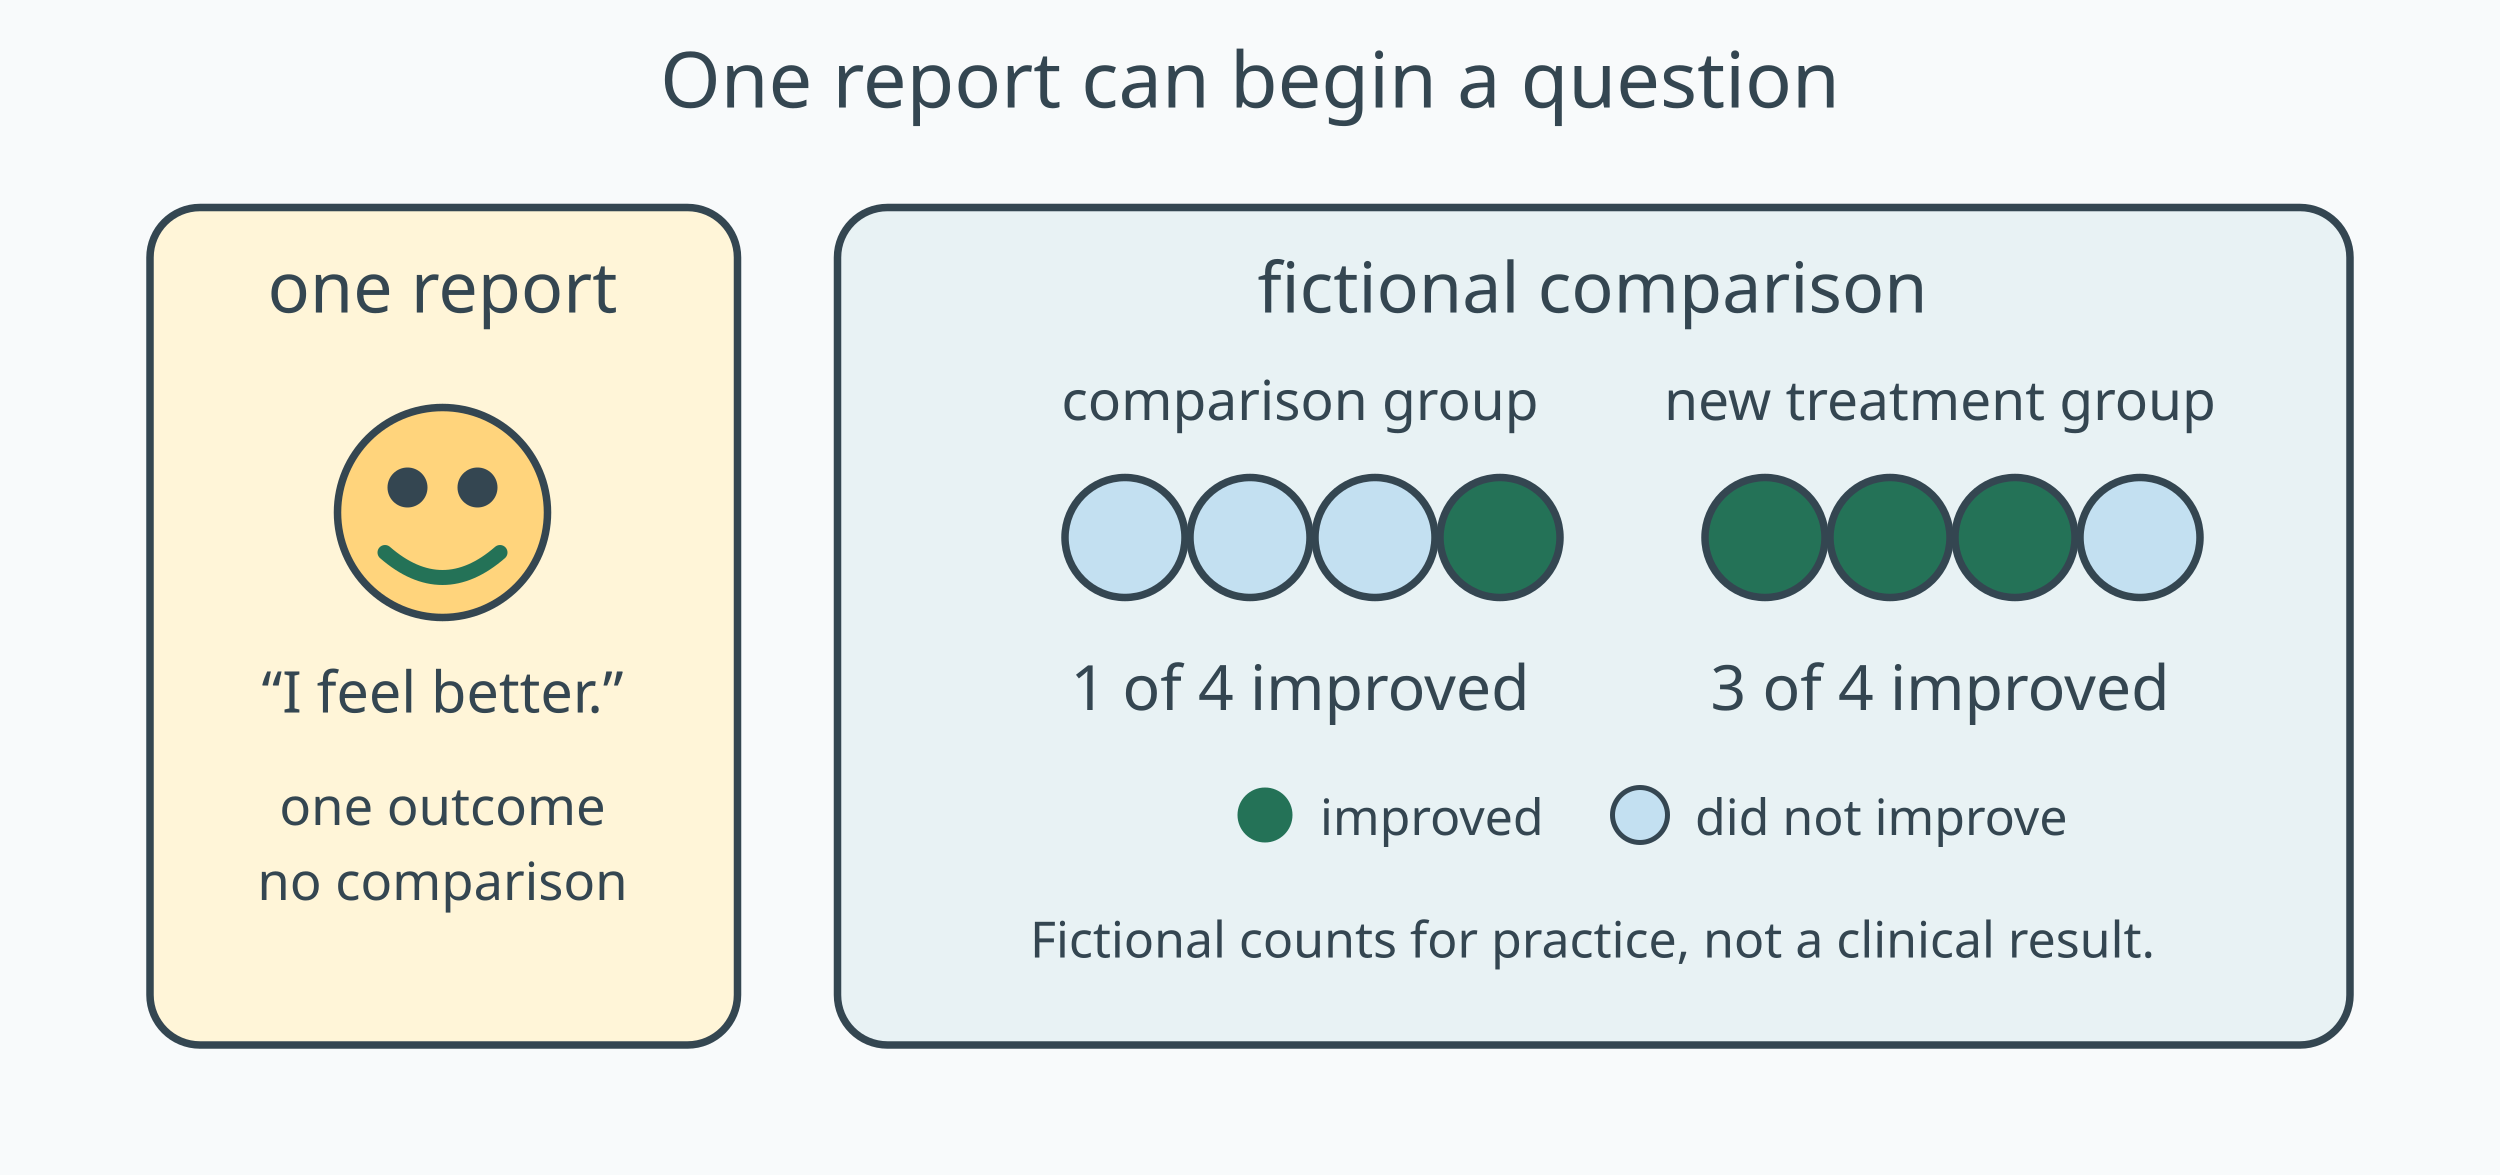
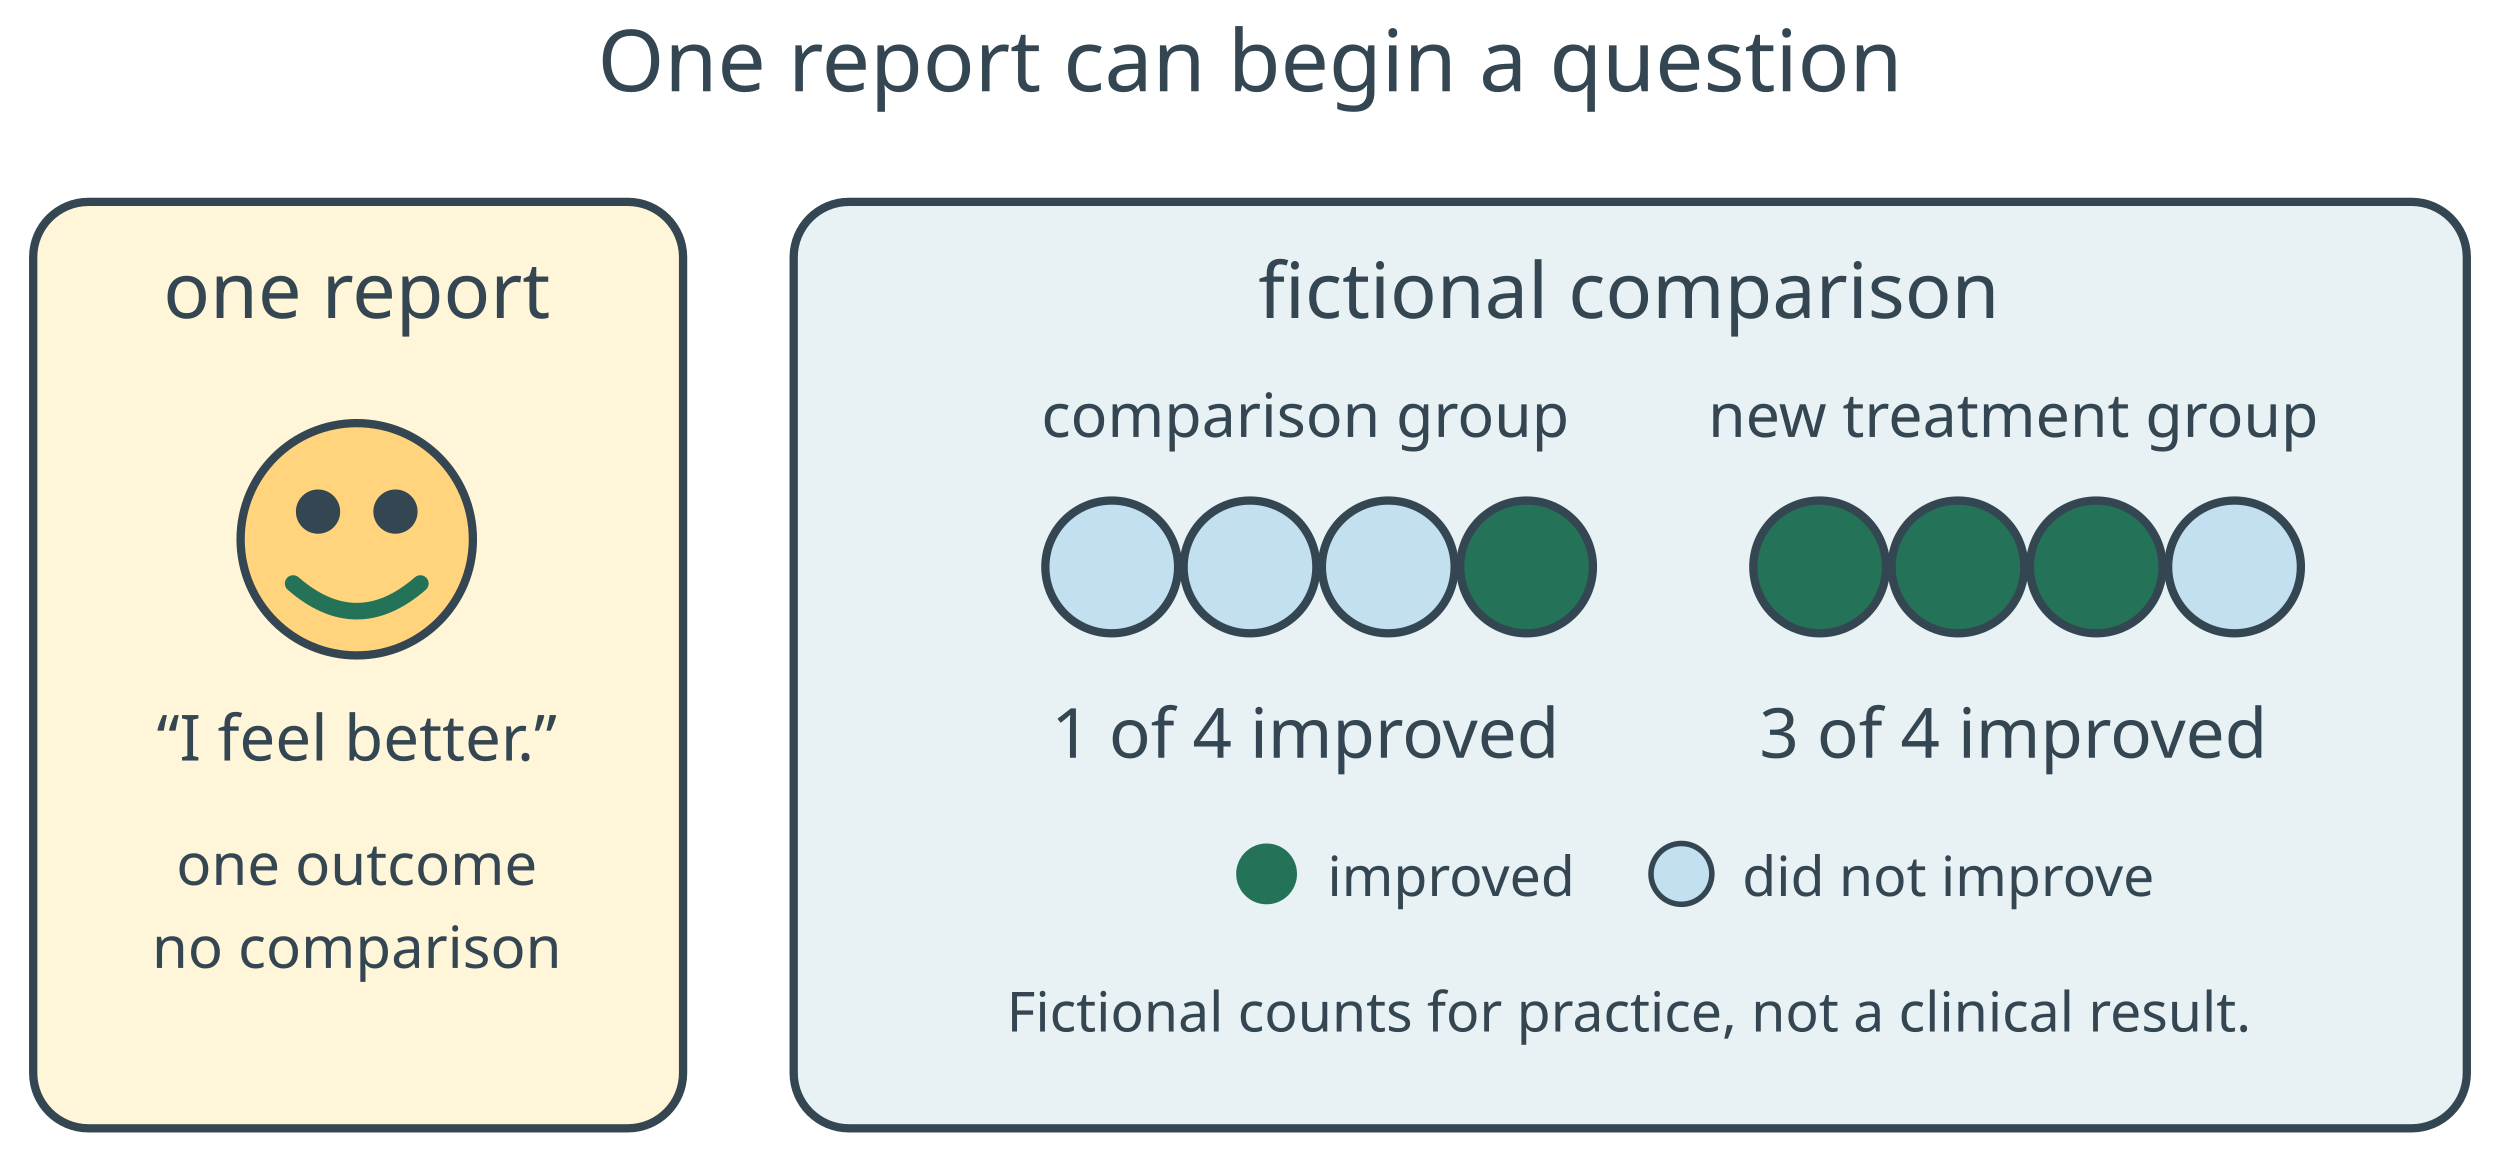
- <svg xmlns="http://www.w3.org/2000/svg" width="1000" height="470" viewBox="0 0 1000 470" role="img" aria-labelledby="title desc">
-   <rect width="1000" height="470" fill="#f8fafb" />
+ <svg xmlns="http://www.w3.org/2000/svg" width="904" height="420" viewBox="48 10 904 420" role="img" aria-labelledby="title desc">
  <g font-family="Atkinson Hyperlegible Next, sans-serif" fill="#344651" text-anchor="middle">
    <text x="500" y="43" font-size="31">One report can begin a question</text>
    <rect x="60" y="83" width="235" height="335" rx="20" fill="#FFF5D8" stroke="#344651" stroke-width="3" />
    <text x="177" y="125" font-size="28">one report</text>
    <circle cx="177" cy="205" r="42" fill="#FFD47C" stroke="#344651" stroke-width="3" />
    <circle cx="163" cy="195" r="8" />
    <circle cx="191" cy="195" r="8" />
    <path d="M154 221 Q177 241 200 221" fill="none" stroke="#247257" stroke-width="6" stroke-linecap="round" />
    <text x="177" y="285" font-size="23">“I feel better.”</text>
    <text x="177" y="330" font-size="21">one outcome</text>
    <text x="177" y="360" font-size="21">no comparison</text>
    <rect x="335" y="83" width="605" height="335" rx="20" fill="#E8F2F4" stroke="#344651" stroke-width="3" />
    <text x="637" y="125" font-size="28">fictional comparison</text>
    <text x="520" y="168" font-size="22">comparison group</text>
    <text x="776" y="168" font-size="22">new treatment group</text>
    <g stroke="#344651" stroke-width="3">
      <circle cx="450" cy="215" r="24" fill="#C3E0F1" />
      <circle cx="500" cy="215" r="24" fill="#C3E0F1" />
      <circle cx="550" cy="215" r="24" fill="#C3E0F1" />
      <circle cx="600" cy="215" r="24" fill="#247257" />
      <circle cx="706" cy="215" r="24" fill="#247257" />
      <circle cx="756" cy="215" r="24" fill="#247257" />
      <circle cx="806" cy="215" r="24" fill="#247257" />
      <circle cx="856" cy="215" r="24" fill="#C3E0F1" />
    </g>
    <text x="520" y="284" font-size="25">1 of 4 improved</text>
    <text x="776" y="284" font-size="25">3 of 4 improved</text>
    <circle cx="506" cy="326" r="11" fill="#247257" />
    <text x="528" y="334" text-anchor="start" font-size="20">improved</text>
    <circle cx="656" cy="326" r="11" fill="#C3E0F1" stroke="#344651" stroke-width="2" />
    <text x="678" y="334" text-anchor="start" font-size="20">did not improve</text>
    <text x="637" y="383" font-size="20">Fictional counts for practice, not a clinical result.</text>
  </g>
</svg>
